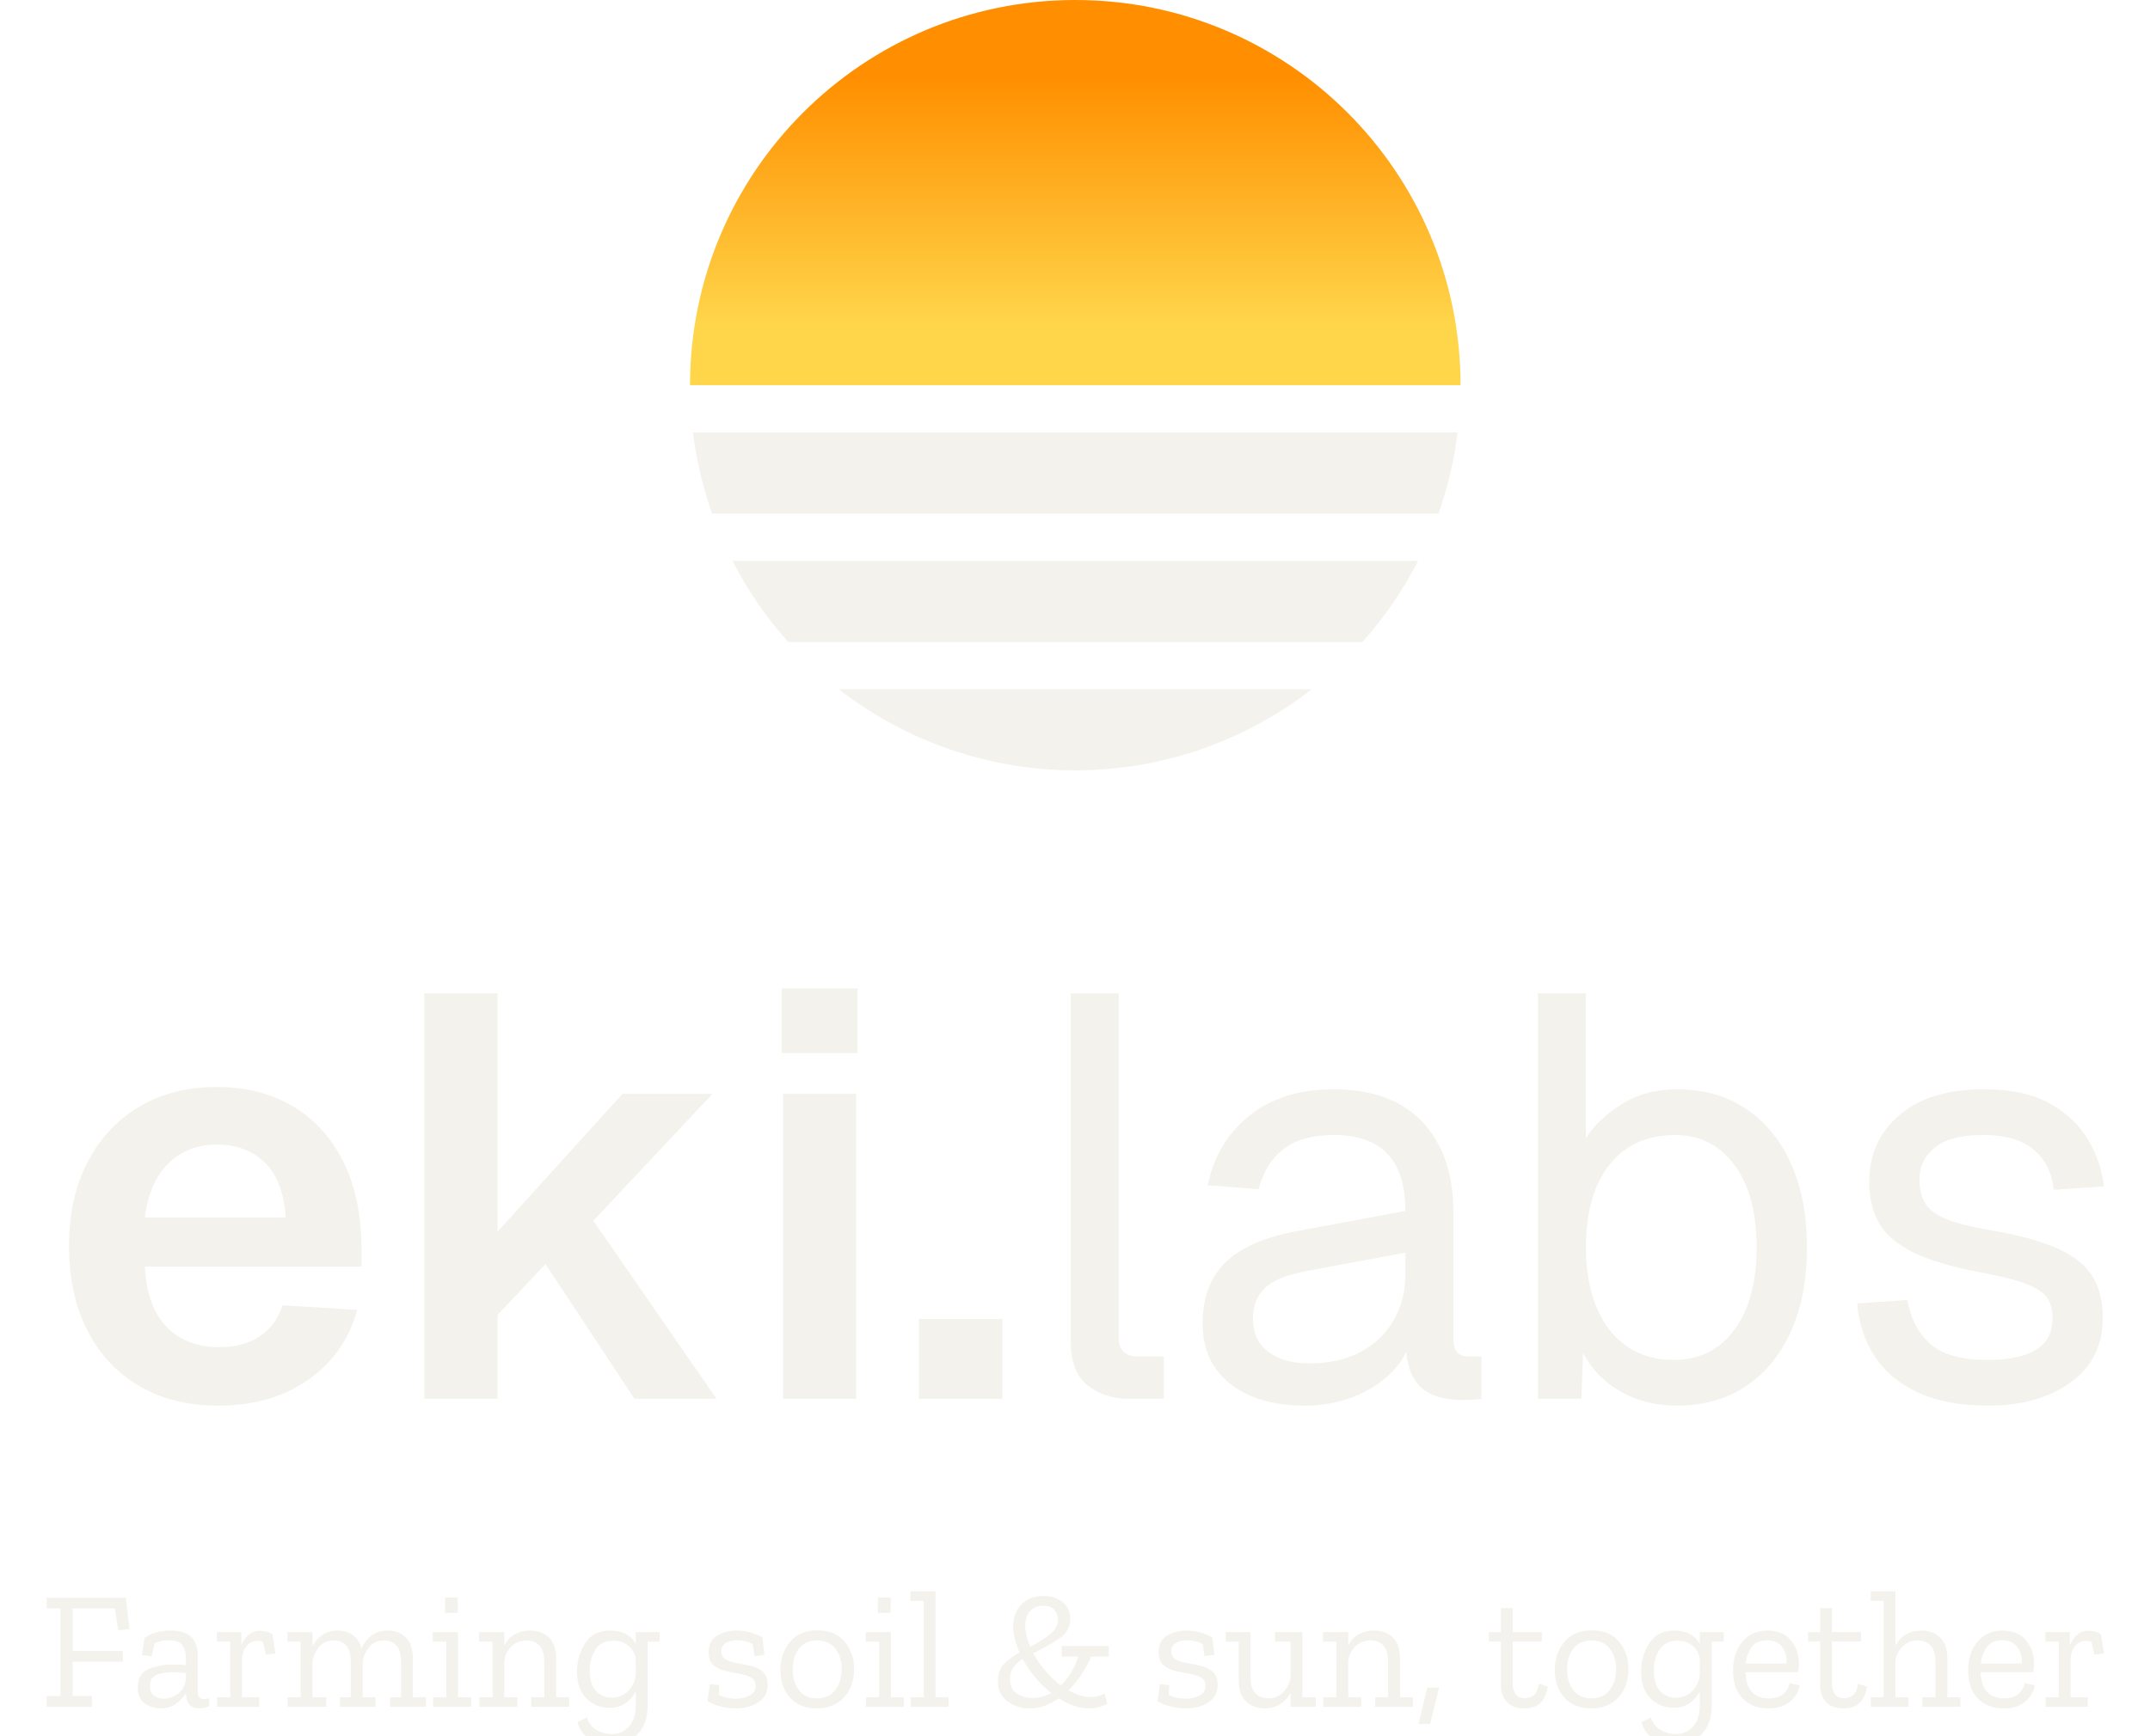
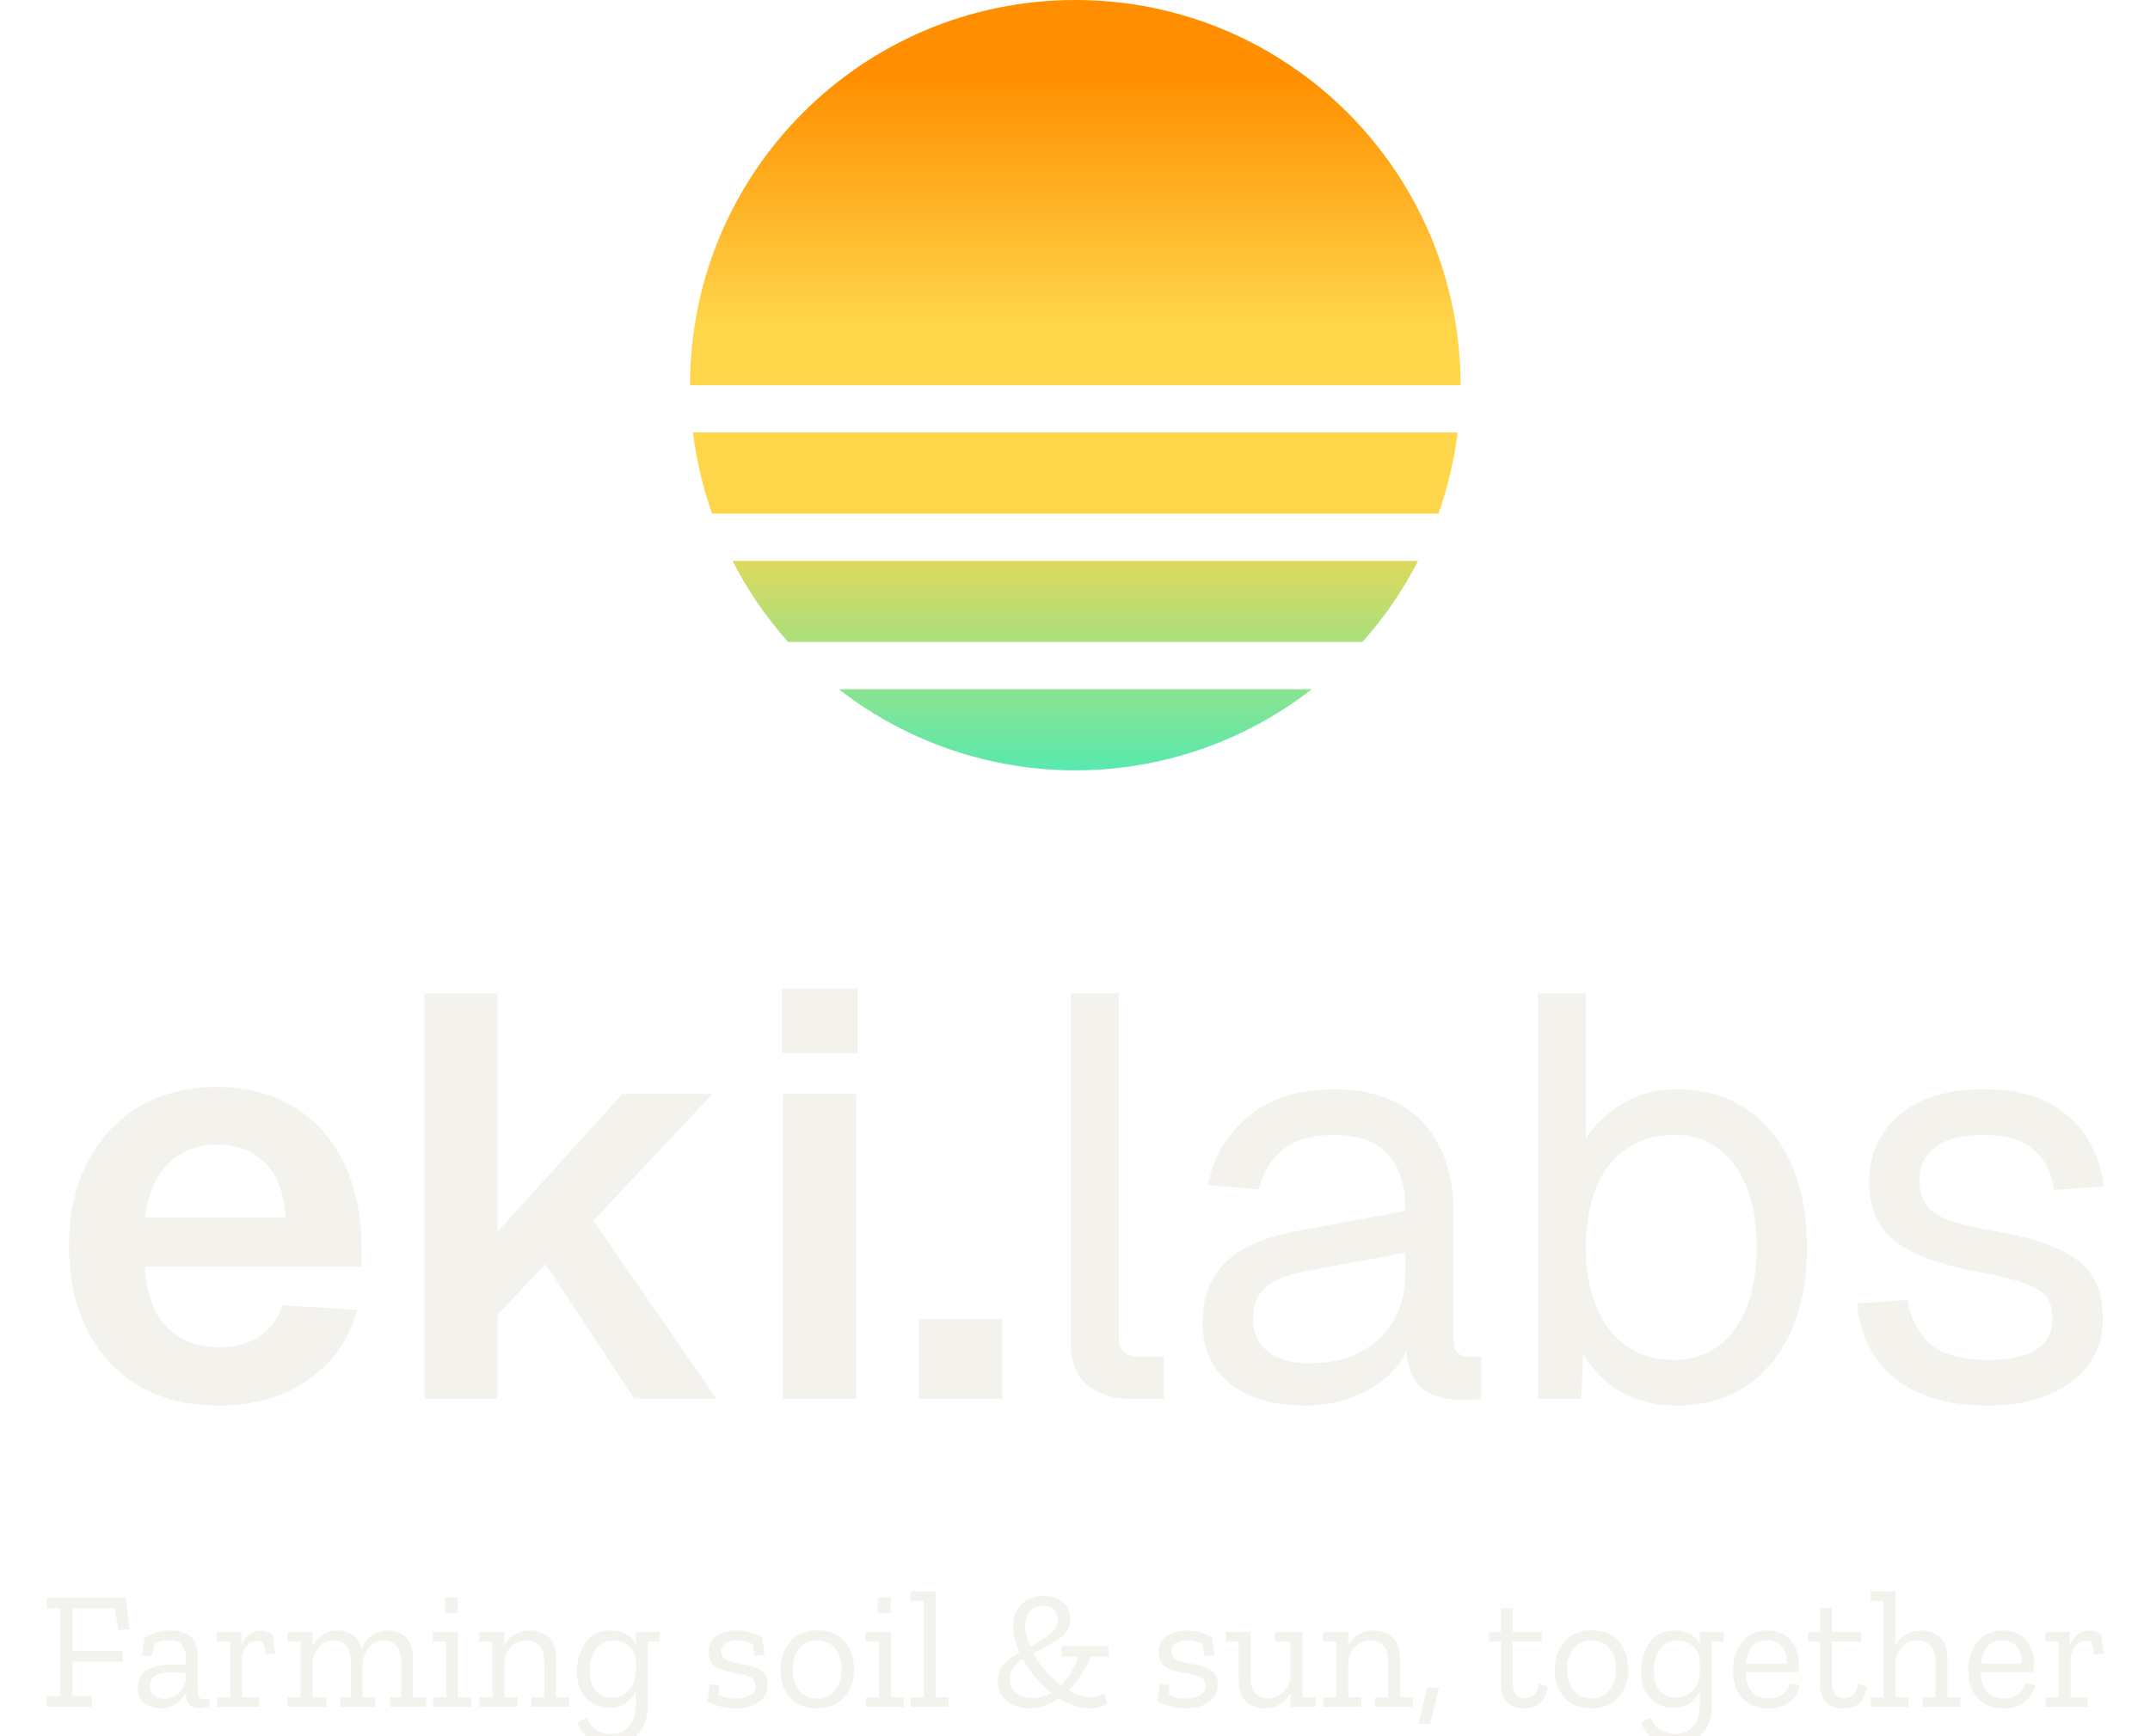
<svg xmlns="http://www.w3.org/2000/svg" viewBox="0 0 3764 3039.2" width="376.4" height="303.9">
  <g transform="translate(81.50 0)">
    <defs>
-       <linearGradient id="eki-sun" gradientUnits="userSpaceOnUse" x1="0" y1="0" x2="0" y2="100">
+       <linearGradient id="eki-sun-full" gradientUnits="userSpaceOnUse" x1="0" y1="0" x2="0" y2="100">
        <stop offset="0" stop-color="#FF8F00" />
        <stop offset="0.1" stop-color="#FF8F00" />
        <stop offset="0.42" stop-color="#FFD54A" />
-         <stop offset="1" stop-color="#FFD54A" />
+         <stop offset="0.66" stop-color="#FFD54A" />
+         <stop offset="1" stop-color="#58E9AE" />
      </linearGradient>
    </defs>
    <g transform="translate(1126.50 0) scale(13.49)">
-       <path d="M0 50A50 50 0 0 1 100 50Z" fill="url(#eki-sun)" />
-       <path d="M0.38 56.14L99.62 56.14A50 50 0 0 1 97.14 66.67L2.86 66.67A50 50 0 0 1 0.38 56.14Z" fill="#F4F2EC" />
-       <path d="M5.51 72.81L94.49 72.81A50 50 0 0 1 87.27 83.33L12.73 83.33A50 50 0 0 1 5.51 72.81Z" fill="#F4F2EC" />
-       <path d="M19.31 89.47L80.69 89.47A50 50 0 0 1 50.00 100.00L50.00 100.00A50 50 0 0 1 19.31 89.47Z" fill="#F4F2EC" />
+       <path d="M0 50A50 50 0 0 1 100 50Z" fill="url(#eki-sun-full)" />
+       <path d="M0.38 56.14L99.62 56.14A50 50 0 0 1 97.14 66.67L2.86 66.67A50 50 0 0 1 0.38 56.14Z" fill="url(#eki-sun-full)" />
+       <path d="M5.51 72.81L94.49 72.81A50 50 0 0 1 87.27 83.33L12.73 83.33A50 50 0 0 1 5.51 72.81Z" fill="url(#eki-sun-full)" />
+       <path d="M19.31 89.47L80.69 89.47A50 50 0 0 1 50.00 100.00L50.00 100.00A50 50 0 0 1 19.31 89.47Z" fill="url(#eki-sun-full)" />
    </g>
    <g transform="translate(0.00 2449.5)">
      <path d="M300.6 12Q220.8 12 162.1 -22.4Q103.4 -56.8 71.3 -119.7Q39.2 -182.6 39.2 -267Q39.2 -351.4 71.3 -413.8Q103.4 -476.2 161.5 -511.1Q219.6 -546 298.2 -546Q374.4 -546 431.6 -511.9Q488.8 -477.8 520.1 -413.8Q551.4 -349.8 551.4 -260V-231.4H172Q175.8 -160.8 210.3 -125.6Q244.8 -90.4 302.2 -90.4Q345 -90.4 373.3 -109.5Q401.6 -128.6 413 -163.8L543.8 -155.6Q522.4 -78.2 457.7 -33.1Q393 12 300.6 12ZM172 -317.4H418.6Q414.6 -382.4 381.9 -413.8Q349.2 -445.2 298.2 -445.2Q246.8 -445.2 213.3 -412.3Q179.8 -379.4 172 -317.4Z" fill="#F4F2EC" />
      <path d="M661.4 0V-710H789.4V-292.6L1008.2 -534H1165.8L957.2 -311.8L1172.8 0H1029.2L873.4 -236L789.4 -146.8V0Z" fill="#F4F2EC" />
      <path d="M1289.4 0V-534H1417.4V0ZM1287 -605.4V-718.6H1419.8V-605.4Z" fill="#F4F2EC" />
      <path d="M1527.2 0V-139.8H1673.4V0Z" fill="#F4F2EC" />
      <path d="M1897 0Q1851 0 1822 -24Q1793 -48 1793 -100V-710H1877V-107Q1877 -91 1885.5 -82.5Q1894 -74 1910 -74H1956V0Z" fill="#F4F2EC" />
      <path d="M2203 12Q2121 12 2072.5 -26Q2024 -64 2024 -132Q2024 -200 2064 -239Q2104 -278 2191 -294L2379 -329Q2379 -396 2347.5 -429Q2316 -462 2253 -462Q2198 -462 2166 -437.5Q2134 -413 2122 -367L2033 -374Q2048 -449 2105.5 -495.5Q2163 -542 2253 -542Q2355 -542 2409 -484.5Q2463 -427 2463 -326V-107Q2463 -89 2469.5 -81.5Q2476 -74 2491 -74H2512V0Q2508 1 2499 1.5Q2490 2 2480 2Q2444 2 2421.5 -9.5Q2399 -21 2389 -45.5Q2379 -70 2379 -110L2389 -108Q2382 -74 2355 -46.5Q2328 -19 2288 -3.5Q2248 12 2203 12ZM2211 -62Q2264 -62 2301.5 -82.5Q2339 -103 2359 -138.5Q2379 -174 2379 -218V-256L2207 -224Q2153 -214 2132.5 -193.5Q2112 -173 2112 -140Q2112 -103 2138.5 -82.5Q2165 -62 2211 -62Z" fill="#F4F2EC" />
      <path d="M2854 12Q2799 12 2756 -12.5Q2713 -37 2690 -80L2687 0H2611V-710H2695V-456Q2715 -489 2757 -515.5Q2799 -542 2854 -542Q2924 -542 2975 -508Q3026 -474 3054 -412Q3082 -350 3082 -265Q3082 -180 3054 -118Q3026 -56 2975 -22Q2924 12 2854 12ZM2849 -68Q2916 -68 2955 -121Q2994 -174 2994 -265Q2994 -357 2955 -409.5Q2916 -462 2851 -462Q2802 -462 2767 -438.5Q2732 -415 2713.5 -371Q2695 -327 2695 -265Q2695 -205 2713.5 -160.5Q2732 -116 2766.5 -92Q2801 -68 2849 -68Z" fill="#F4F2EC" />
      <path d="M3399 12Q3326 12 3276.5 -11Q3227 -34 3200.5 -74.5Q3174 -115 3170 -167L3258 -173Q3266 -125 3297.5 -96.5Q3329 -68 3399 -68Q3453 -68 3482.5 -85.5Q3512 -103 3512 -142Q3512 -163 3502.5 -177Q3493 -191 3465 -201.5Q3437 -212 3383 -222Q3309 -236 3267 -257Q3225 -278 3208 -308Q3191 -338 3191 -380Q3191 -451 3243.5 -496.5Q3296 -542 3392 -542Q3462 -542 3506.5 -517.5Q3551 -493 3574 -454Q3597 -415 3602 -372L3514 -366Q3512 -391 3499 -413Q3486 -435 3460 -448.5Q3434 -462 3390 -462Q3333 -462 3306 -440Q3279 -418 3279 -384Q3279 -358 3289.5 -341.5Q3300 -325 3326.5 -314.5Q3353 -304 3399 -296Q3477 -283 3521 -263Q3565 -243 3582.5 -213.5Q3600 -184 3600 -142Q3600 -69 3543.5 -28.5Q3487 12 3399 12Z" fill="#F4F2EC" />
    </g>
    <g transform="translate(0.00 2786.64) scale(1) translate(-0.00 -2786.64)">
      <path d="M144.9 2852.8 125.5 2854.8 119.6 2816.6H45.5V2891H133.4V2909.8H45.5V2970H79.3V2988.8H0V2970H24.1V2816.6H0V2797.8H138.7ZM171.6 2868Q181.9 2861.3 193.4 2858.3Q204.8 2855.4 217.7 2855.4Q264.5 2855.4 264.5 2899.2V2961.5Q264.5 2975.6 275.6 2975.6Q280.6 2975.6 284.4 2973.8L284.7 2987.3Q276.8 2991.7 267.7 2991.7Q244.5 2991.7 243.9 2965.3V2964.7Q237.7 2975.3 226.4 2983.5Q215.1 2991.7 199.2 2991.7Q186.3 2991.7 172.9 2983.8Q159.6 2975.9 159.6 2955Q159.6 2930.3 179.1 2922.5Q198.6 2914.8 220.7 2914.8Q226.6 2914.8 232.6 2915.1Q238.6 2915.3 243.9 2915.9V2904.2Q243.9 2890.1 237.9 2881.3Q231.8 2872.4 214.2 2872.4Q199.8 2872.4 188.9 2877.7L183.9 2900.4L166.9 2898.3ZM243.9 2939.7V2929.7Q238.3 2929.5 232.1 2928.9Q226 2928.3 219.5 2928.3Q204.8 2928.3 192.9 2932.8Q181 2937.4 181 2952.7Q181 2965.3 188.9 2970Q196.9 2974.7 205.4 2974.7Q218.9 2974.7 230.8 2965.3Q242.7 2955.9 243.9 2939.7ZM373.2 2855.7Q387.3 2855.7 395.5 2862.5L400.5 2895.4L383.8 2897.4L378.8 2875.1Q373.8 2873.3 368.8 2873.3Q357.3 2873.3 349.7 2882.9Q342 2892.4 342 2907.7V2972.1H372.3V2988.8H298.6V2972.1H321.5V2874.8H298V2858H340.9V2881.6Q344.7 2870.7 353.4 2863.2Q362 2855.7 373.2 2855.7ZM664.1 2988.8H601.5V2972.1H620.6V2911.2Q620.6 2890.1 612.2 2881.4Q603.9 2872.7 590.9 2872.7Q573 2872.7 563.3 2886.3Q553.6 2899.8 553.3 2912.1V2972.1H575.9V2988.8H513.6V2972.1H532.5V2911.2Q532.5 2889.8 524.2 2881.3Q516 2872.7 503.4 2872.7Q485.1 2872.7 475.6 2885.8Q466 2898.9 465.5 2911.5V2972.1H489.6V2988.8H422V2972.1H444.9V2874.8H421.7V2858H465.5V2882.4Q471.9 2870.7 482.8 2863Q493.7 2855.4 509.2 2855.4Q524.5 2855.4 535.8 2863Q547.1 2870.7 551.3 2886.8Q557.1 2873 568.7 2864.2Q580.4 2855.4 597.4 2855.4Q616.2 2855.4 628.7 2867.2Q641.2 2878.9 641.2 2905.1V2972.1H664.1ZM697.6 2824.3V2797.5H719.9V2824.3ZM743.1 2988.8H676.7V2972.1H699.7V2874.8H676.1V2858H720.2V2972.1H743.1ZM914.8 2988.8H848.6V2972.1H871.3V2911.2Q871.3 2890.1 862.7 2881.4Q854.2 2872.7 841 2872.7Q823.4 2872.7 812.6 2884.3Q801.9 2896 801.3 2910.9V2972.1H824.2V2988.8H757.8V2972.1H780.8V2874.8H757.2V2858H801.3V2881.3Q815.4 2855.4 847.2 2855.4Q866.3 2855.4 879.2 2867.2Q892.1 2878.9 892.1 2905.1V2972.1H914.8ZM1073.4 2874.8H1052.3V2987Q1052.3 3017.9 1035.4 3036.1Q1018.5 3054.3 987.9 3054.3Q967.4 3054.3 951 3044.9Q934.7 3035.5 929.4 3015.8L945.9 3007.6Q950.9 3022.9 963.2 3029.8Q975.6 3036.7 988.8 3036.7Q1007.6 3036.7 1019.5 3023.6Q1031.4 3010.6 1031.4 2986.2V2962.1Q1025.5 2973.5 1014.4 2982Q1003.2 2990.6 984.7 2990.6Q961.5 2990.6 945 2974.1Q928.6 2957.7 928.6 2926.8Q928.6 2900.7 942.7 2878Q956.8 2855.4 987 2855.4Q1018.2 2855.4 1031.4 2878.6V2858H1073.4ZM1031.4 2932.4V2909.8Q1031.4 2893.3 1020.1 2883.2Q1008.8 2873 992.6 2873Q970.6 2873 960.7 2888.9Q950.9 2904.8 950.9 2925.3Q950.9 2949.4 961.9 2961.2Q972.9 2972.9 989.1 2972.9Q1007.9 2972.9 1019.4 2960Q1030.8 2947.1 1031.4 2932.4ZM1262.4 2950.9Q1262.4 2970 1246.4 2980.9Q1230.3 2991.7 1206.8 2991.7Q1193 2991.7 1179.4 2988.1Q1165.7 2984.4 1157.2 2978.8L1161.3 2949.1L1177.7 2950.9L1176.9 2968.2Q1190.4 2974.7 1206 2974.7Q1219.8 2974.7 1230.5 2969.3Q1241.2 2963.8 1241.2 2952.7Q1241.2 2941.8 1233 2937.4Q1224.8 2933 1212.6 2930.9Q1200.4 2928.9 1188 2925.9Q1175.7 2923 1167.5 2915.8Q1159.2 2908.6 1159.2 2893.3Q1159.2 2872.4 1174.5 2863.9Q1189.8 2855.4 1207.7 2855.4Q1221.2 2855.4 1233.1 2858.9Q1245 2862.5 1253.3 2867.4L1256.5 2898L1239.5 2900.1L1236.2 2878.9Q1223.9 2872.4 1209.5 2872.4Q1197.1 2872.4 1189.2 2877.1Q1181.3 2881.8 1181.3 2891.8Q1181.3 2902.1 1189.5 2906.4Q1197.7 2910.6 1209.8 2912.6Q1221.8 2914.5 1233.9 2917.4Q1245.9 2920.3 1254.1 2927.8Q1262.4 2935.3 1262.4 2950.9ZM1413.7 2923.3Q1413.7 2953 1396.1 2972.4Q1378.4 2991.7 1348.2 2991.7Q1318.5 2991.7 1301.6 2972.9Q1284.7 2954.1 1284.7 2924.5Q1284.7 2896 1301.2 2875.5Q1317.6 2855.1 1349.4 2855.1Q1381.4 2855.1 1397.5 2875.2Q1413.7 2895.4 1413.7 2923.3ZM1392 2923Q1392 2900.7 1380.6 2886.7Q1369.3 2872.7 1348.8 2872.7Q1328.2 2872.7 1317.2 2887.1Q1306.2 2901.5 1306.2 2923.3Q1306.2 2944.7 1317 2959.4Q1327.9 2974.1 1348.8 2974.1Q1369.6 2974.1 1380.8 2959.6Q1392 2945 1392 2923ZM1455.4 2824.3V2797.5H1477.8V2824.3ZM1501 2988.8H1434.6V2972.1H1457.5V2874.8H1434V2858H1478.1V2972.1H1501ZM1579.1 2988.8H1512.7V2972.1H1535.7V2803.4H1512.4V2786.6H1556.2V2972.1H1579.1ZM1777.2 2882.4H1859.5V2900.9H1828.6Q1823 2914.8 1812.9 2930.6Q1802.8 2946.5 1789.2 2960Q1809.8 2971.8 1828.3 2971.8Q1840.7 2971.8 1852.1 2965.6L1857.1 2983.5Q1842.4 2991.7 1825.4 2991.7Q1811.9 2991.7 1798.5 2987Q1785.1 2982.3 1772.2 2974.1Q1760.7 2982 1748 2986.9Q1735.2 2991.7 1721.4 2991.7Q1699.9 2991.7 1682.7 2979.6Q1665.5 2967.4 1665.5 2943.6Q1665.5 2924.5 1677 2913.1Q1688.5 2901.8 1703.4 2893.6Q1692.3 2868.3 1692.3 2848.1Q1692.3 2825.1 1706.2 2810Q1720.2 2794.9 1745.2 2794.9Q1765.7 2794.9 1779 2805.7Q1792.2 2816.6 1792.2 2834.5Q1792.2 2856.9 1772.2 2869.9Q1752.2 2883 1727.5 2895.1Q1745.8 2928.9 1776 2951.5Q1786.6 2941.2 1794.2 2928.1Q1801.9 2915.1 1806 2900.9H1777.2ZM1770.7 2835.4Q1770.7 2826.9 1764.4 2819.4Q1758.1 2811.9 1744.6 2811.9Q1729.6 2811.9 1721.5 2821.8Q1713.4 2831.6 1713.4 2846.3Q1713.4 2863.6 1722.2 2883.9Q1741.1 2873.9 1755.9 2862.6Q1770.7 2851.3 1770.7 2835.4ZM1709 2905.1Q1698.7 2911.2 1692.7 2919.8Q1686.7 2928.3 1686.7 2940.3Q1686.7 2957.7 1698.6 2965.6Q1710.5 2973.5 1726.7 2973.5Q1743.1 2973.5 1759 2964.7Q1728.1 2940.3 1709 2905.1ZM2050.2 2950.9Q2050.2 2970 2034.2 2980.9Q2018.2 2991.7 1994.6 2991.7Q1980.8 2991.7 1967.2 2988.1Q1953.5 2984.4 1945 2978.8L1949.1 2949.1L1965.6 2950.9L1964.7 2968.2Q1978.2 2974.7 1993.8 2974.7Q2007.6 2974.7 2018.3 2969.3Q2029 2963.8 2029 2952.7Q2029 2941.8 2020.8 2937.4Q2012.6 2933 2000.4 2930.9Q1988.2 2928.9 1975.8 2925.9Q1963.5 2923 1955.3 2915.8Q1947 2908.6 1947 2893.3Q1947 2872.4 1962.3 2863.9Q1977.6 2855.4 1995.5 2855.4Q2009 2855.4 2020.9 2858.9Q2032.8 2862.5 2041.1 2867.4L2044.3 2898L2027.3 2900.1L2024 2878.9Q2011.7 2872.4 1997.3 2872.4Q1984.9 2872.4 1977 2877.1Q1969.1 2881.8 1969.1 2891.8Q1969.1 2902.1 1977.3 2906.4Q1985.5 2910.6 1997.6 2912.6Q2009.6 2914.5 2021.7 2917.4Q2033.7 2920.3 2042 2927.8Q2050.2 2935.3 2050.2 2950.9ZM2222.1 2988.8H2178V2964.1Q2171.8 2976.5 2159.9 2984.1Q2148 2991.7 2132.5 2991.7Q2113.4 2991.7 2100.3 2979.8Q2087.2 2967.9 2087.2 2941.8V2874.8H2064.3V2858H2107.8V2935.9Q2107.8 2957.1 2116.6 2965.6Q2125.4 2974.1 2139.2 2974.1Q2156 2974.1 2166.7 2961.5Q2177.4 2948.8 2178 2934.7V2874.8H2150.7V2858H2198.6V2972.1H2222.1ZM2392.2 2988.8H2326.1V2972.1H2348.7V2911.2Q2348.7 2890.1 2340.2 2881.4Q2331.7 2872.7 2318.5 2872.7Q2300.8 2872.7 2290.1 2884.3Q2279.4 2896 2278.8 2910.9V2972.1H2301.7V2988.8H2235.3V2972.1H2258.2V2874.8H2234.7V2858H2278.8V2881.3Q2292.9 2855.4 2324.6 2855.4Q2343.7 2855.4 2356.7 2867.2Q2369.6 2878.9 2369.6 2905.1V2972.1H2392.2ZM2401.9 3018.8 2417.2 2955.3H2437.8L2422.2 3018.8ZM2628.2 2953.5Q2622.9 2991.7 2586.8 2991.7Q2567.1 2991.7 2556.6 2980.6Q2546.2 2969.4 2546.2 2950.3V2874.5H2525V2858H2546.2V2816H2566.8V2858H2617.9V2874.5H2566.8V2947.7Q2566.8 2959.4 2571.9 2966.6Q2577.1 2973.8 2588.8 2973.8Q2596.4 2973.8 2603.1 2969.1Q2609.7 2964.4 2612.6 2948.6ZM2769.5 2923.3Q2769.5 2953 2751.9 2972.4Q2734.3 2991.7 2704 2991.7Q2674.3 2991.7 2657.4 2972.9Q2640.5 2954.1 2640.5 2924.5Q2640.5 2896 2657 2875.5Q2673.4 2855.1 2705.2 2855.1Q2737.2 2855.1 2753.4 2875.2Q2769.5 2895.4 2769.5 2923.3ZM2747.8 2923Q2747.8 2900.7 2736.5 2886.7Q2725.2 2872.7 2704.6 2872.7Q2684 2872.7 2673 2887.1Q2662 2901.5 2662 2923.3Q2662 2944.7 2672.8 2959.4Q2683.7 2974.1 2704.6 2974.1Q2725.4 2974.1 2736.6 2959.6Q2747.8 2945 2747.8 2923ZM2936.4 2874.8H2915.3V2987Q2915.3 3017.9 2898.4 3036.1Q2881.5 3054.3 2850.9 3054.3Q2830.4 3054.3 2814 3044.9Q2797.7 3035.5 2792.4 3015.8L2808.9 3007.6Q2813.9 3022.9 2826.2 3029.8Q2838.6 3036.7 2851.8 3036.7Q2870.6 3036.7 2882.5 3023.6Q2894.4 3010.6 2894.4 2986.2V2962.1Q2888.5 2973.5 2877.4 2982Q2866.2 2990.6 2847.7 2990.6Q2824.5 2990.6 2808 2974.1Q2791.6 2957.7 2791.6 2926.8Q2791.6 2900.7 2805.7 2878Q2819.8 2855.4 2850 2855.4Q2881.2 2855.4 2894.4 2878.6V2858H2936.4ZM2894.4 2932.4V2909.8Q2894.4 2893.3 2883.1 2883.2Q2871.8 2873 2855.6 2873Q2833.6 2873 2823.7 2888.9Q2813.9 2904.8 2813.9 2925.3Q2813.9 2949.4 2824.9 2961.2Q2835.9 2972.9 2852.1 2972.9Q2870.9 2972.9 2882.4 2960Q2893.8 2947.1 2894.4 2932.4ZM3069.3 2951.2Q3066.6 2967.9 3052.5 2979.8Q3038.4 2991.7 3014.3 2991.7Q2986.7 2991.7 2969.6 2974.4Q2952.6 2957.1 2952.6 2925.3Q2952.6 2894.8 2968.8 2875.1Q2984.9 2855.4 3012.5 2855.4Q3039.6 2855.4 3053.7 2872.4Q3067.8 2889.5 3068.1 2912.7Q3068.1 2920.3 3066.3 2928.3H2974.3Q2976.1 2974.1 3015.8 2974.1Q3031.3 2974.1 3040.2 2966.8Q3049 2959.4 3051.9 2947.4ZM3046.3 2913Q3047.8 2898.3 3039.4 2885.4Q3031.1 2872.4 3012 2872.4Q2993.7 2872.4 2985.2 2884.5Q2976.7 2896.5 2974.6 2913ZM3187.1 2953.5Q3181.8 2991.7 3145.7 2991.7Q3126 2991.7 3115.5 2980.6Q3105.1 2969.4 3105.1 2950.3V2874.5H3083.9V2858H3105.1V2816H3125.7V2858H3176.8V2874.5H3125.7V2947.7Q3125.7 2959.4 3130.8 2966.6Q3136 2973.8 3147.7 2973.8Q3155.3 2973.8 3162 2969.1Q3168.6 2964.4 3171.5 2948.6ZM3350.5 2988.8H3284.1V2972.1H3307V2911.2Q3307 2890.1 3298.3 2881.4Q3289.6 2872.7 3276.1 2872.7Q3259.1 2872.7 3248.4 2884.3Q3237.6 2896 3237 2910.4V2972.1H3259.7V2988.8H3193.6V2972.1H3216.2V2803.4H3193.6V2786.6H3237V2881.6Q3251.4 2855.4 3282.9 2855.4Q3302 2855.4 3314.9 2867.2Q3327.8 2878.9 3327.8 2905.1V2972.1H3350.5ZM3480.9 2951.2Q3478.3 2967.9 3464.2 2979.8Q3450.1 2991.7 3426 2991.7Q3398.4 2991.7 3381.3 2974.4Q3364.3 2957.1 3364.3 2925.3Q3364.3 2894.8 3380.4 2875.1Q3396.6 2855.4 3424.2 2855.4Q3451.3 2855.4 3465.4 2872.4Q3479.5 2889.5 3479.8 2912.7Q3479.8 2920.3 3478 2928.3H3386Q3387.8 2974.1 3427.5 2974.1Q3443 2974.1 3451.8 2966.8Q3460.7 2959.4 3463.6 2947.4ZM3458 2913Q3459.5 2898.3 3451.1 2885.4Q3442.7 2872.4 3423.6 2872.4Q3405.4 2872.4 3396.9 2884.5Q3388.4 2896.5 3386.3 2913ZM3574.7 2855.7Q3588.8 2855.7 3597 2862.5L3602 2895.4L3585.3 2897.4L3580.3 2875.1Q3575.3 2873.3 3570.3 2873.3Q3558.8 2873.3 3551.2 2882.9Q3543.5 2892.4 3543.5 2907.7V2972.1H3573.8V2988.8H3500V2972.1H3523V2874.8H3499.4V2858H3542.3V2881.6Q3546.2 2870.7 3554.8 2863.2Q3563.5 2855.7 3574.7 2855.7Z" fill="#F4F2EC" />
    </g>
  </g>
</svg>
